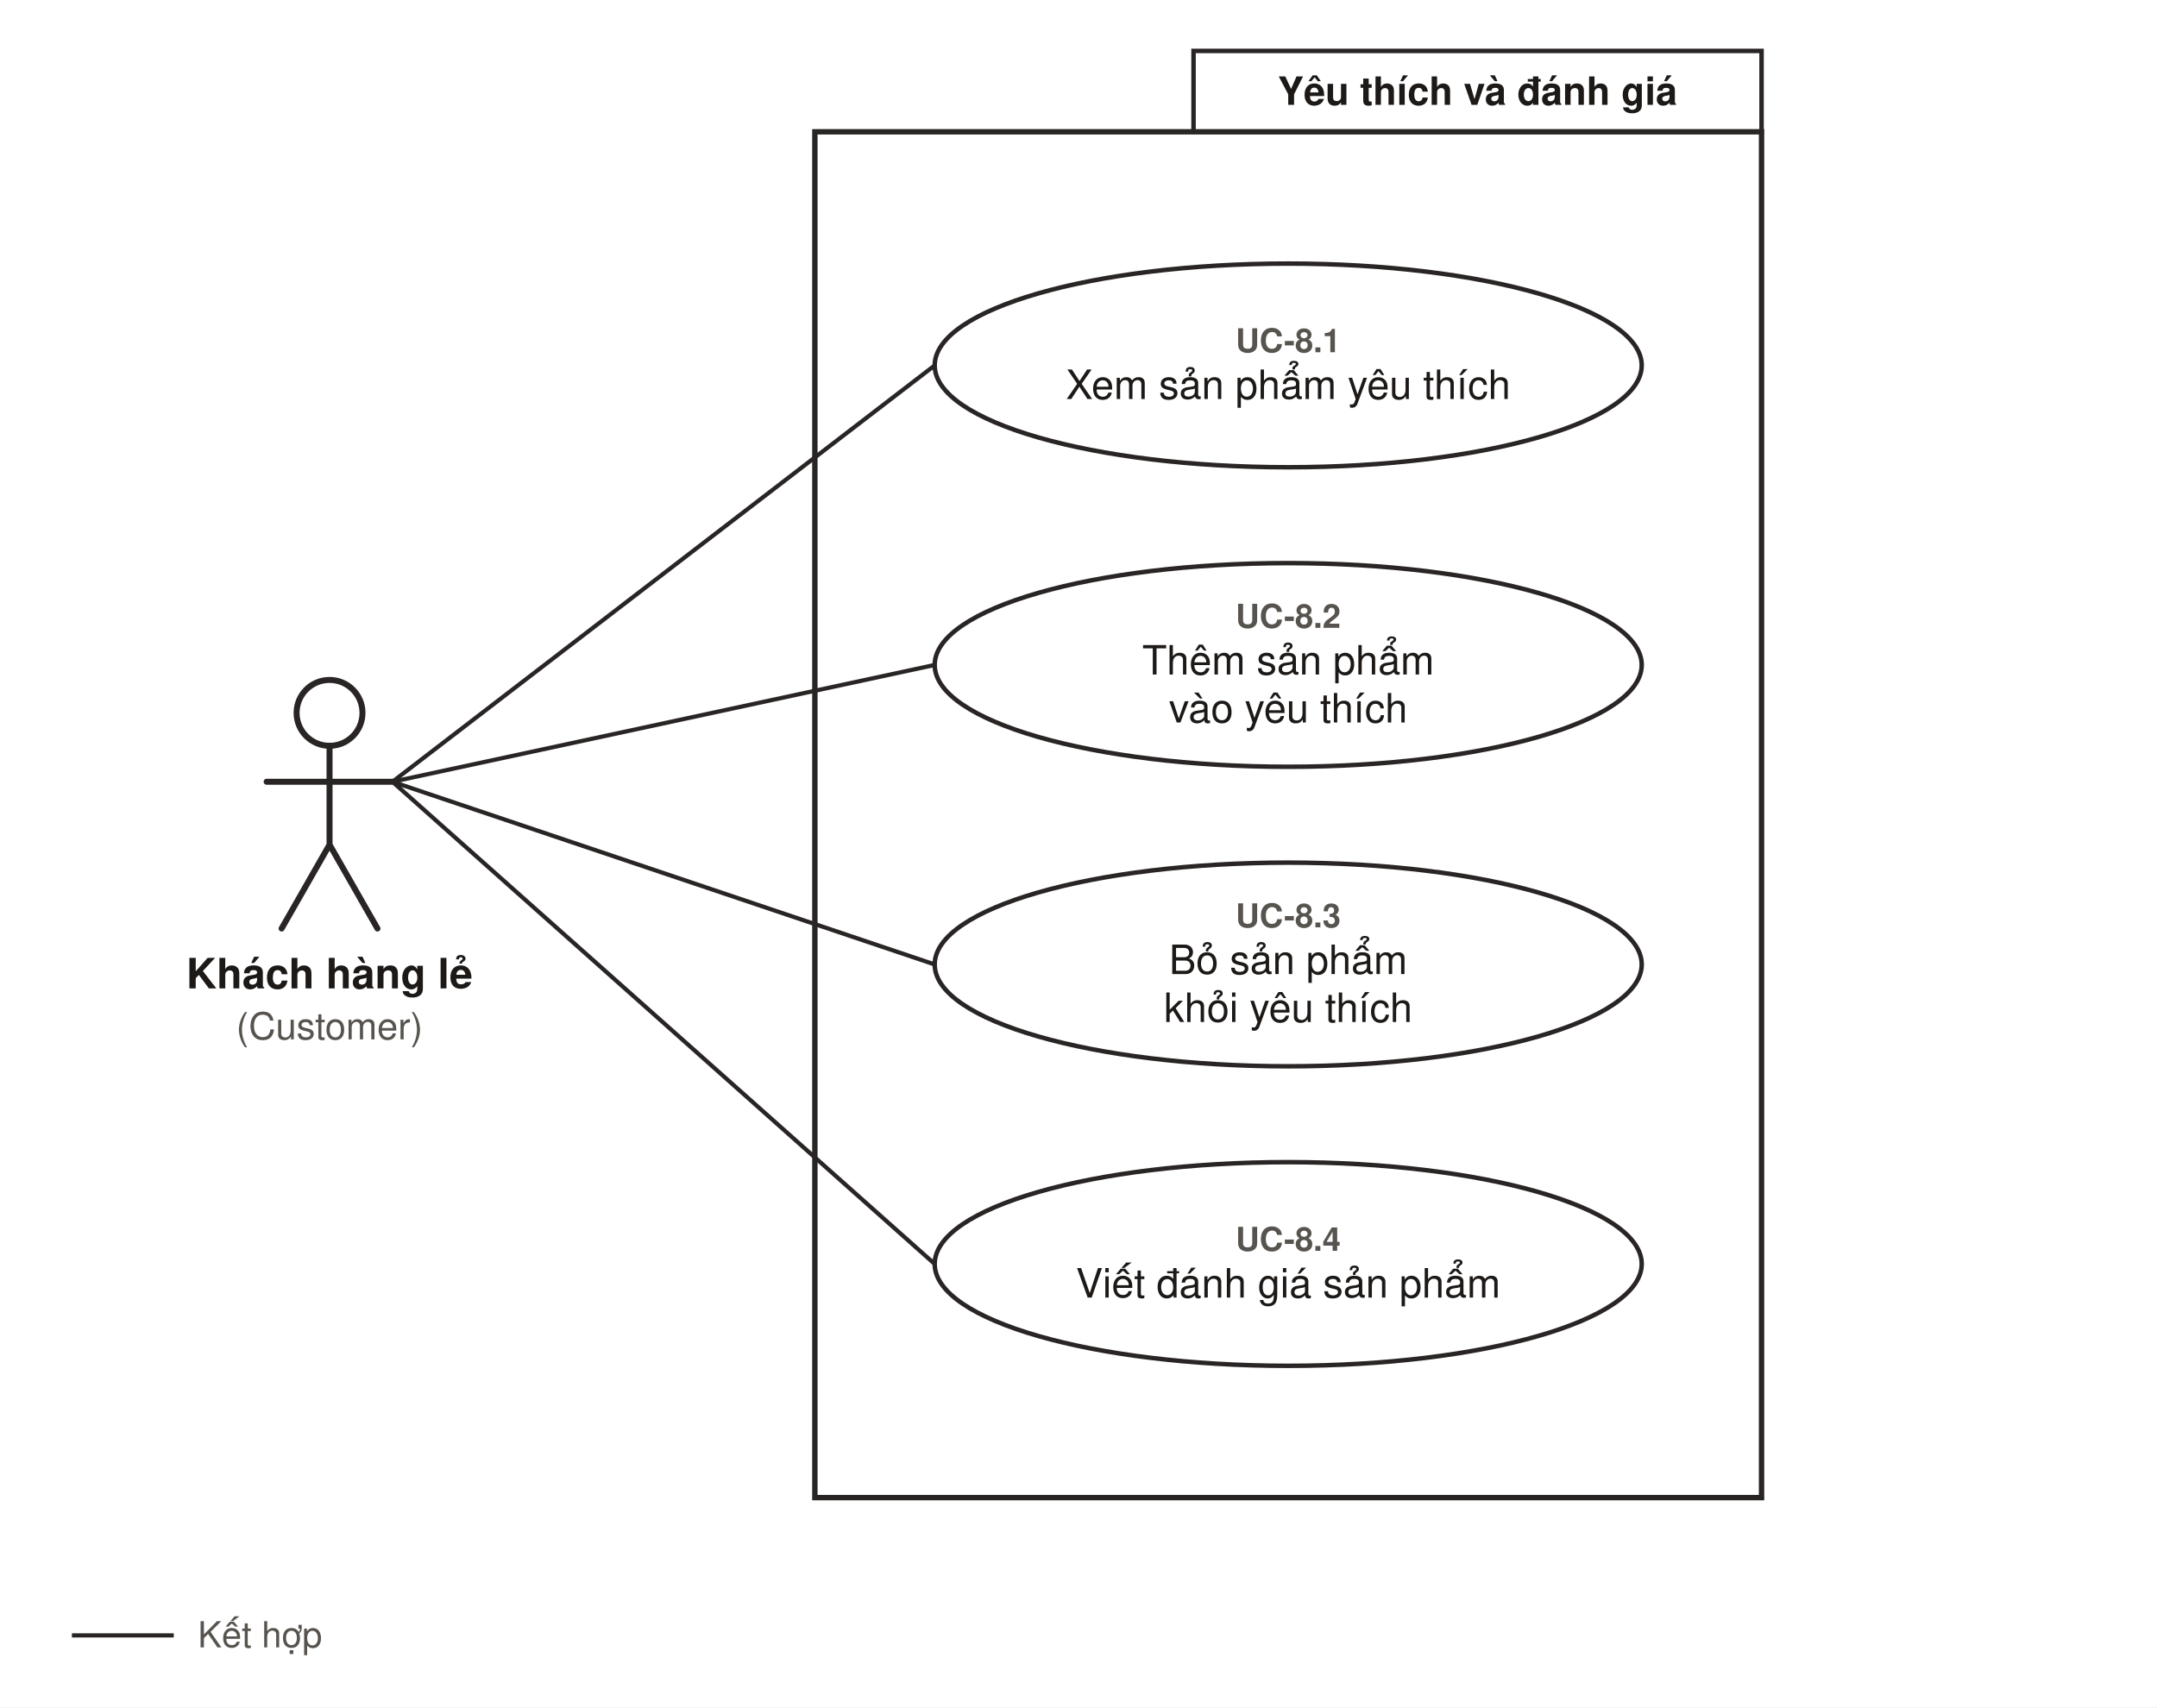
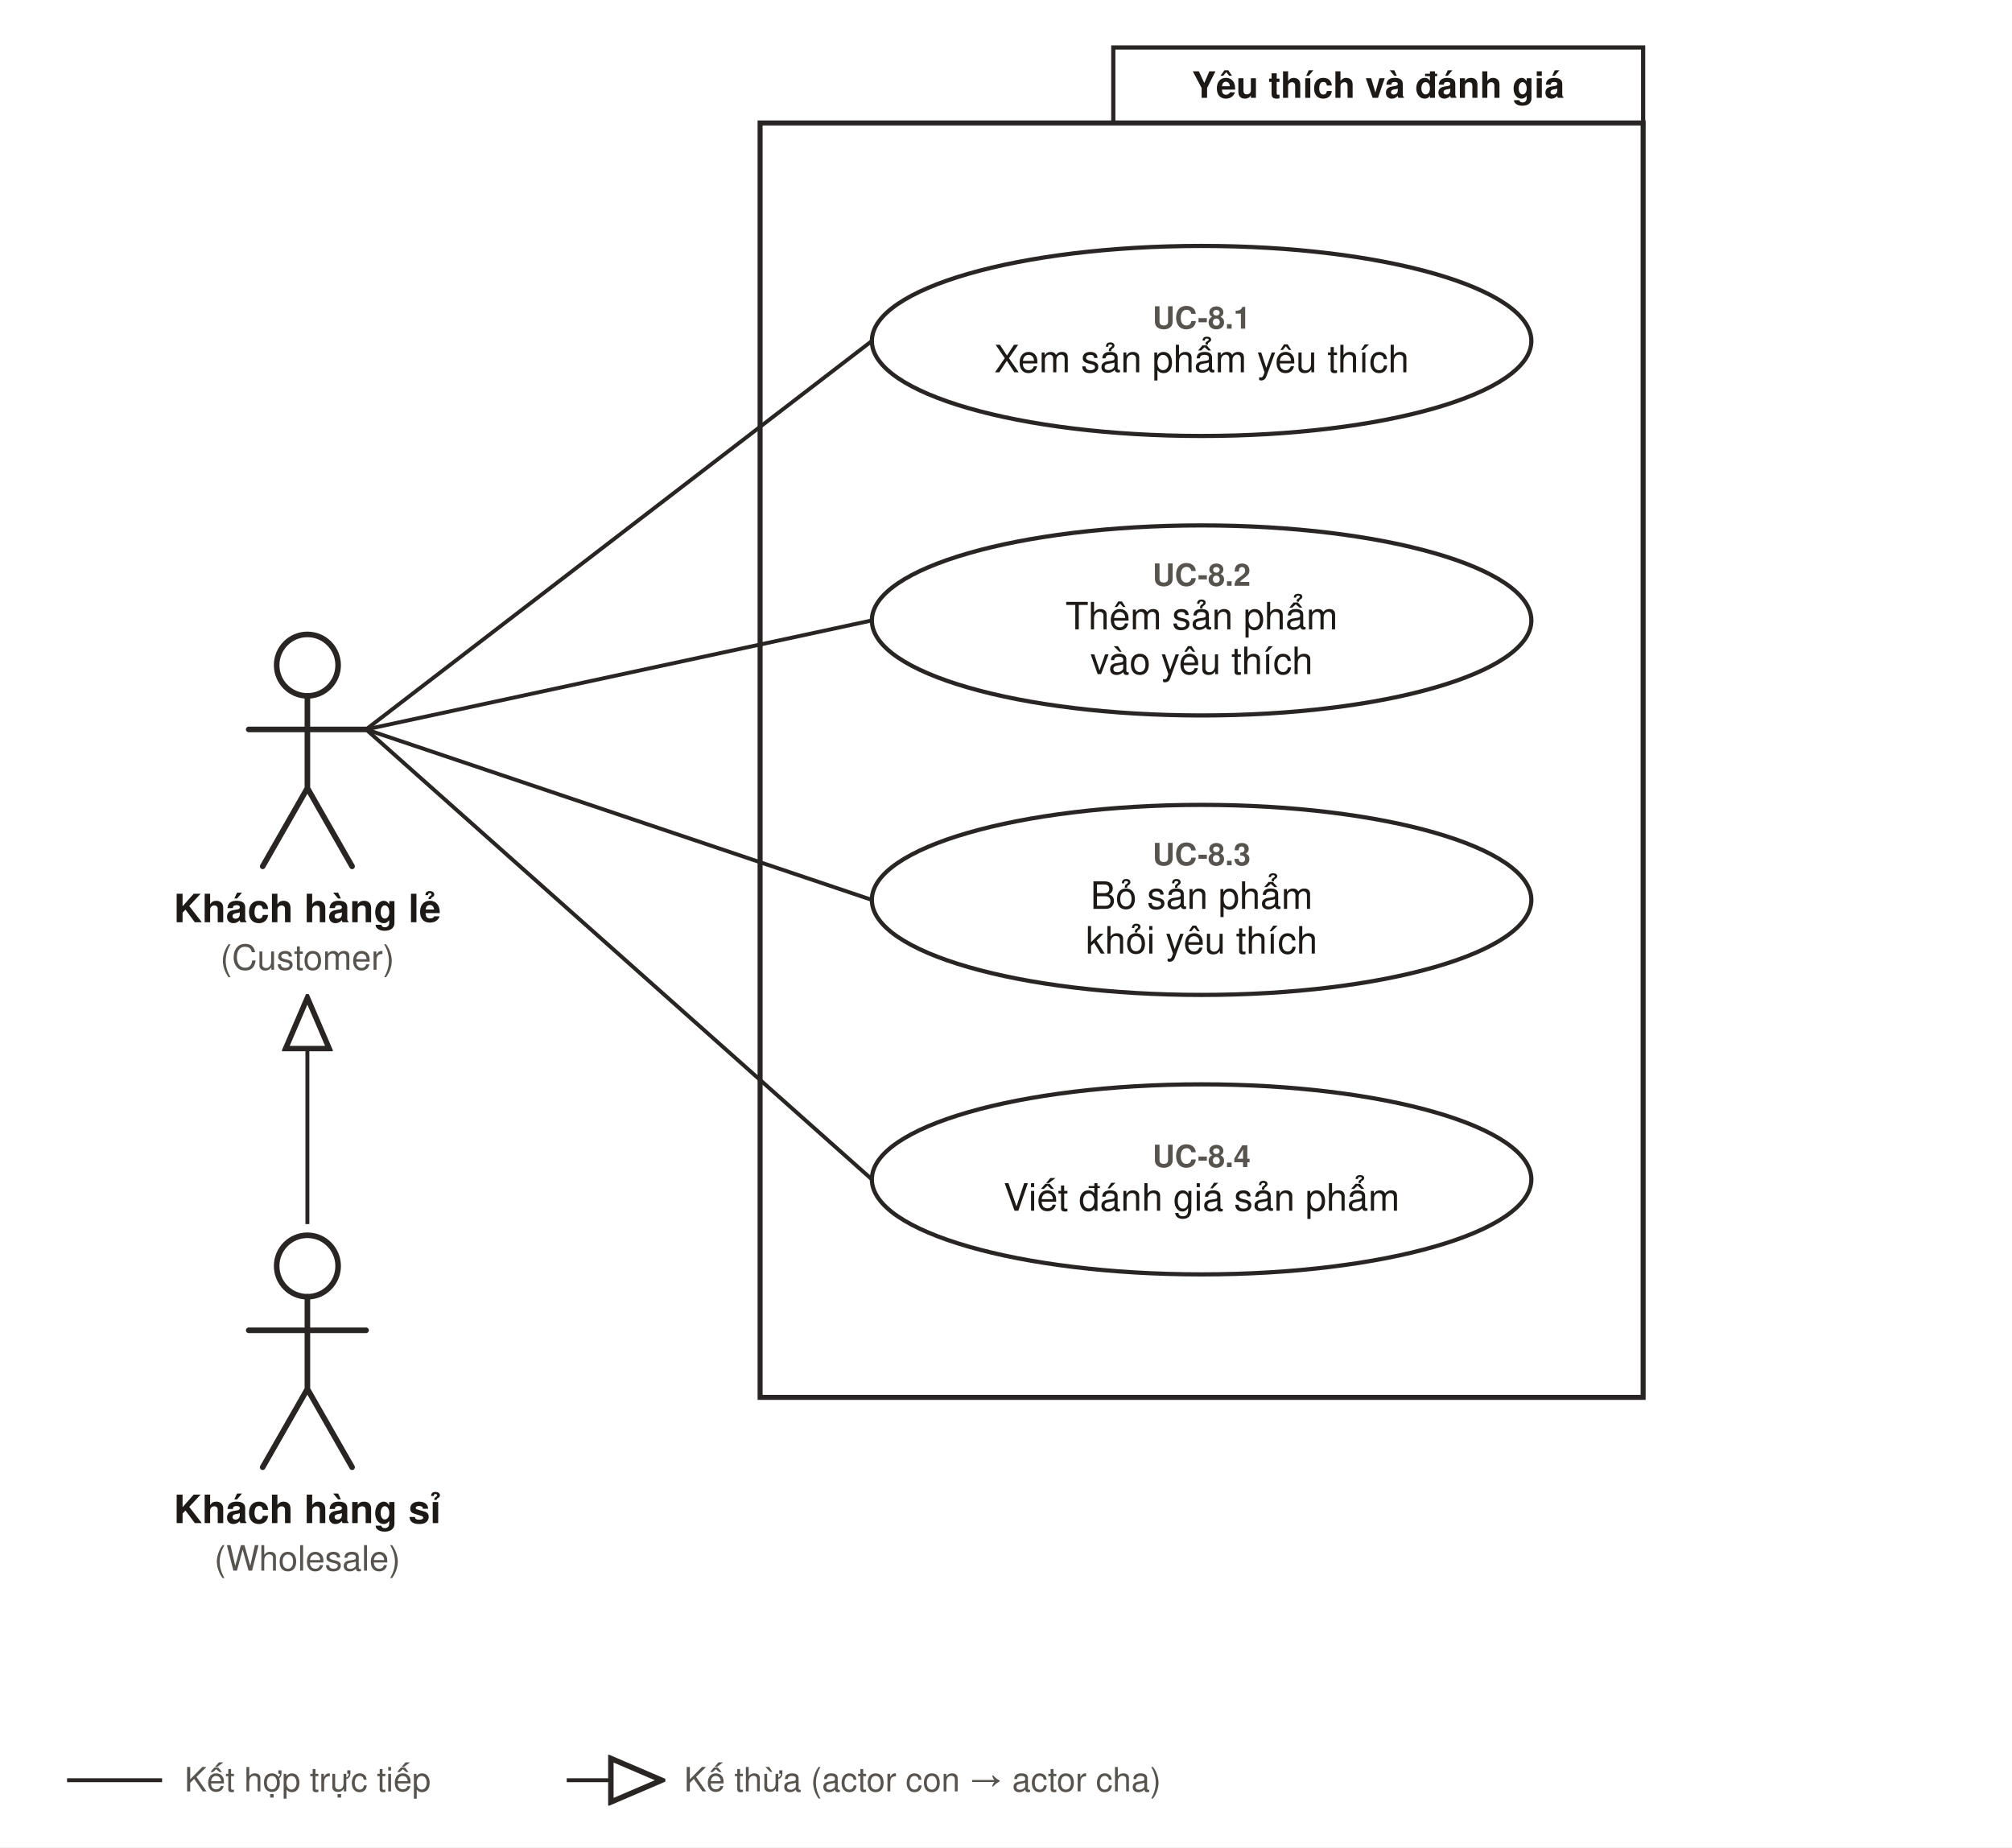
- <svg xmlns="http://www.w3.org/2000/svg" width="720" height="570" viewBox="0 0 720 570" font-family="'Helvetica Neue', Helvetica, Arial, sans-serif">
+ <svg xmlns="http://www.w3.org/2000/svg" width="720" height="661" viewBox="0 0 720 661" font-family="'Helvetica Neue', Helvetica, Arial, sans-serif">
  <defs>
    <marker id="open" viewBox="0 0 12 12" refX="11" refY="6" markerWidth="11" markerHeight="11" orient="auto">
      <path d="M1 1 L11 6 L1 11" fill="none" stroke="#292524" stroke-width="1.5" />
    </marker>
    <marker id="tri" viewBox="0 0 16 14" refX="15" refY="7" markerWidth="15" markerHeight="13" orient="auto">
      <path d="M1 1 L15 7 L1 13 Z" fill="#fff" stroke="#292524" stroke-width="1.5" />
    </marker>
  </defs>
  <rect width="100%" height="100%" fill="#FFFFFF" />
  <rect x="398.4" y="17" width="189.6" height="27" fill="#fff" stroke="#292524" stroke-width="1.5" />
  <text x="493.2" y="35" text-anchor="middle" font-size="13" font-weight="600" fill="#1C1917">Yêu thích và đánh giá</text>
  <rect x="272" y="44" width="316" height="456" fill="#fff" stroke="#292524" stroke-width="1.8" />
  <line x1="131.0" y1="261.0" x2="312.0" y2="122.0" stroke="#292524" stroke-width="1.4" />
  <line x1="131.0" y1="261.0" x2="312.0" y2="222.0" stroke="#292524" stroke-width="1.4" />
  <line x1="131.0" y1="261.0" x2="312.0" y2="322.0" stroke="#292524" stroke-width="1.4" />
  <line x1="131.0" y1="261.0" x2="312.0" y2="422.0" stroke="#292524" stroke-width="1.4" />
+   <line x1="110.0" y1="438.0" x2="110.0" y2="357.0" stroke="#292524" stroke-width="1.4" marker-end="url(#tri)" />
  <g>
    <circle cx="110" cy="238" r="11" fill="#fff" stroke="#292524" stroke-width="2" />
    <path d="M110 249 V282 M89 261 H131 M110 282 L94 310 M110 282 L126 310" fill="none" stroke="#292524" stroke-width="2" stroke-linecap="round" />
    <text x="110" y="330" text-anchor="middle" font-size="14" font-weight="700" fill="#1C1917">Khách hàng lẻ</text>
    <text x="110" y="347" text-anchor="middle" font-size="12.5" font-weight="400" fill="#57534E">(Customer)</text>
+   </g>
+   <g>
+     <circle cx="110" cy="453" r="11" fill="#fff" stroke="#292524" stroke-width="2" />
+     <path d="M110 464 V497 M89 476 H131 M110 497 L94 525 M110 497 L126 525" fill="none" stroke="#292524" stroke-width="2" stroke-linecap="round" />
+     <text x="110" y="545" text-anchor="middle" font-size="14" font-weight="700" fill="#1C1917">Khách hàng sỉ</text>
+     <text x="110" y="562" text-anchor="middle" font-size="12.5" font-weight="400" fill="#57534E">(Wholesale)</text>
  </g>
  <g>
    <ellipse cx="430" cy="122" rx="118" ry="34" fill="#fff" stroke="#292524" stroke-width="1.5" />
    <text x="430" y="117.6" text-anchor="middle" font-size="11" font-weight="700" fill="#57534E">UC-8.1</text>
    <text x="430" y="133.2" text-anchor="middle" font-size="13.5" font-weight="500" fill="#1C1917">Xem sản phẩm yêu thích</text>
  </g>
  <g>
    <ellipse cx="430" cy="222" rx="118" ry="34" fill="#fff" stroke="#292524" stroke-width="1.5" />
    <text x="430" y="209.6" text-anchor="middle" font-size="11" font-weight="700" fill="#57534E">UC-8.2</text>
    <text x="430" y="225.2" text-anchor="middle" font-size="13.5" font-weight="500" fill="#1C1917">Thêm sản phẩm</text>
    <text x="430" y="241.2" text-anchor="middle" font-size="13.5" font-weight="500" fill="#1C1917">vào yêu thích</text>
  </g>
  <g>
    <ellipse cx="430" cy="322" rx="118" ry="34" fill="#fff" stroke="#292524" stroke-width="1.5" />
    <text x="430" y="309.6" text-anchor="middle" font-size="11" font-weight="700" fill="#57534E">UC-8.3</text>
    <text x="430" y="325.2" text-anchor="middle" font-size="13.5" font-weight="500" fill="#1C1917">Bỏ sản phẩm</text>
    <text x="430" y="341.2" text-anchor="middle" font-size="13.5" font-weight="500" fill="#1C1917">khỏi yêu thích</text>
  </g>
  <g>
    <ellipse cx="430" cy="422" rx="118" ry="34" fill="#fff" stroke="#292524" stroke-width="1.5" />
    <text x="430" y="417.6" text-anchor="middle" font-size="11" font-weight="700" fill="#57534E">UC-8.4</text>
    <text x="430" y="433.2" text-anchor="middle" font-size="13.5" font-weight="500" fill="#1C1917">Viết đánh giá sản phẩm</text>
  </g>
-   <g transform="translate(24,546)">
+   <g transform="translate(24,637)">
    <line x1="0" y1="0" x2="34" y2="0" stroke="#292524" stroke-width="1.4" />
-     <text x="42" y="4" font-size="12" fill="#57534E">Kết hợp</text>
+     <text x="42" y="4" font-size="12" fill="#57534E">Kết hợp trực tiếp</text>
+   </g>
+   <g transform="translate(202.8,637)">
+     <line x1="0" y1="0" x2="34" y2="0" stroke="#292524" stroke-width="1.4" marker-end="url(#tri)" />
+     <text x="42" y="4" font-size="12" fill="#57534E">Kế thừa (actor con → actor cha)</text>
  </g>
</svg>
